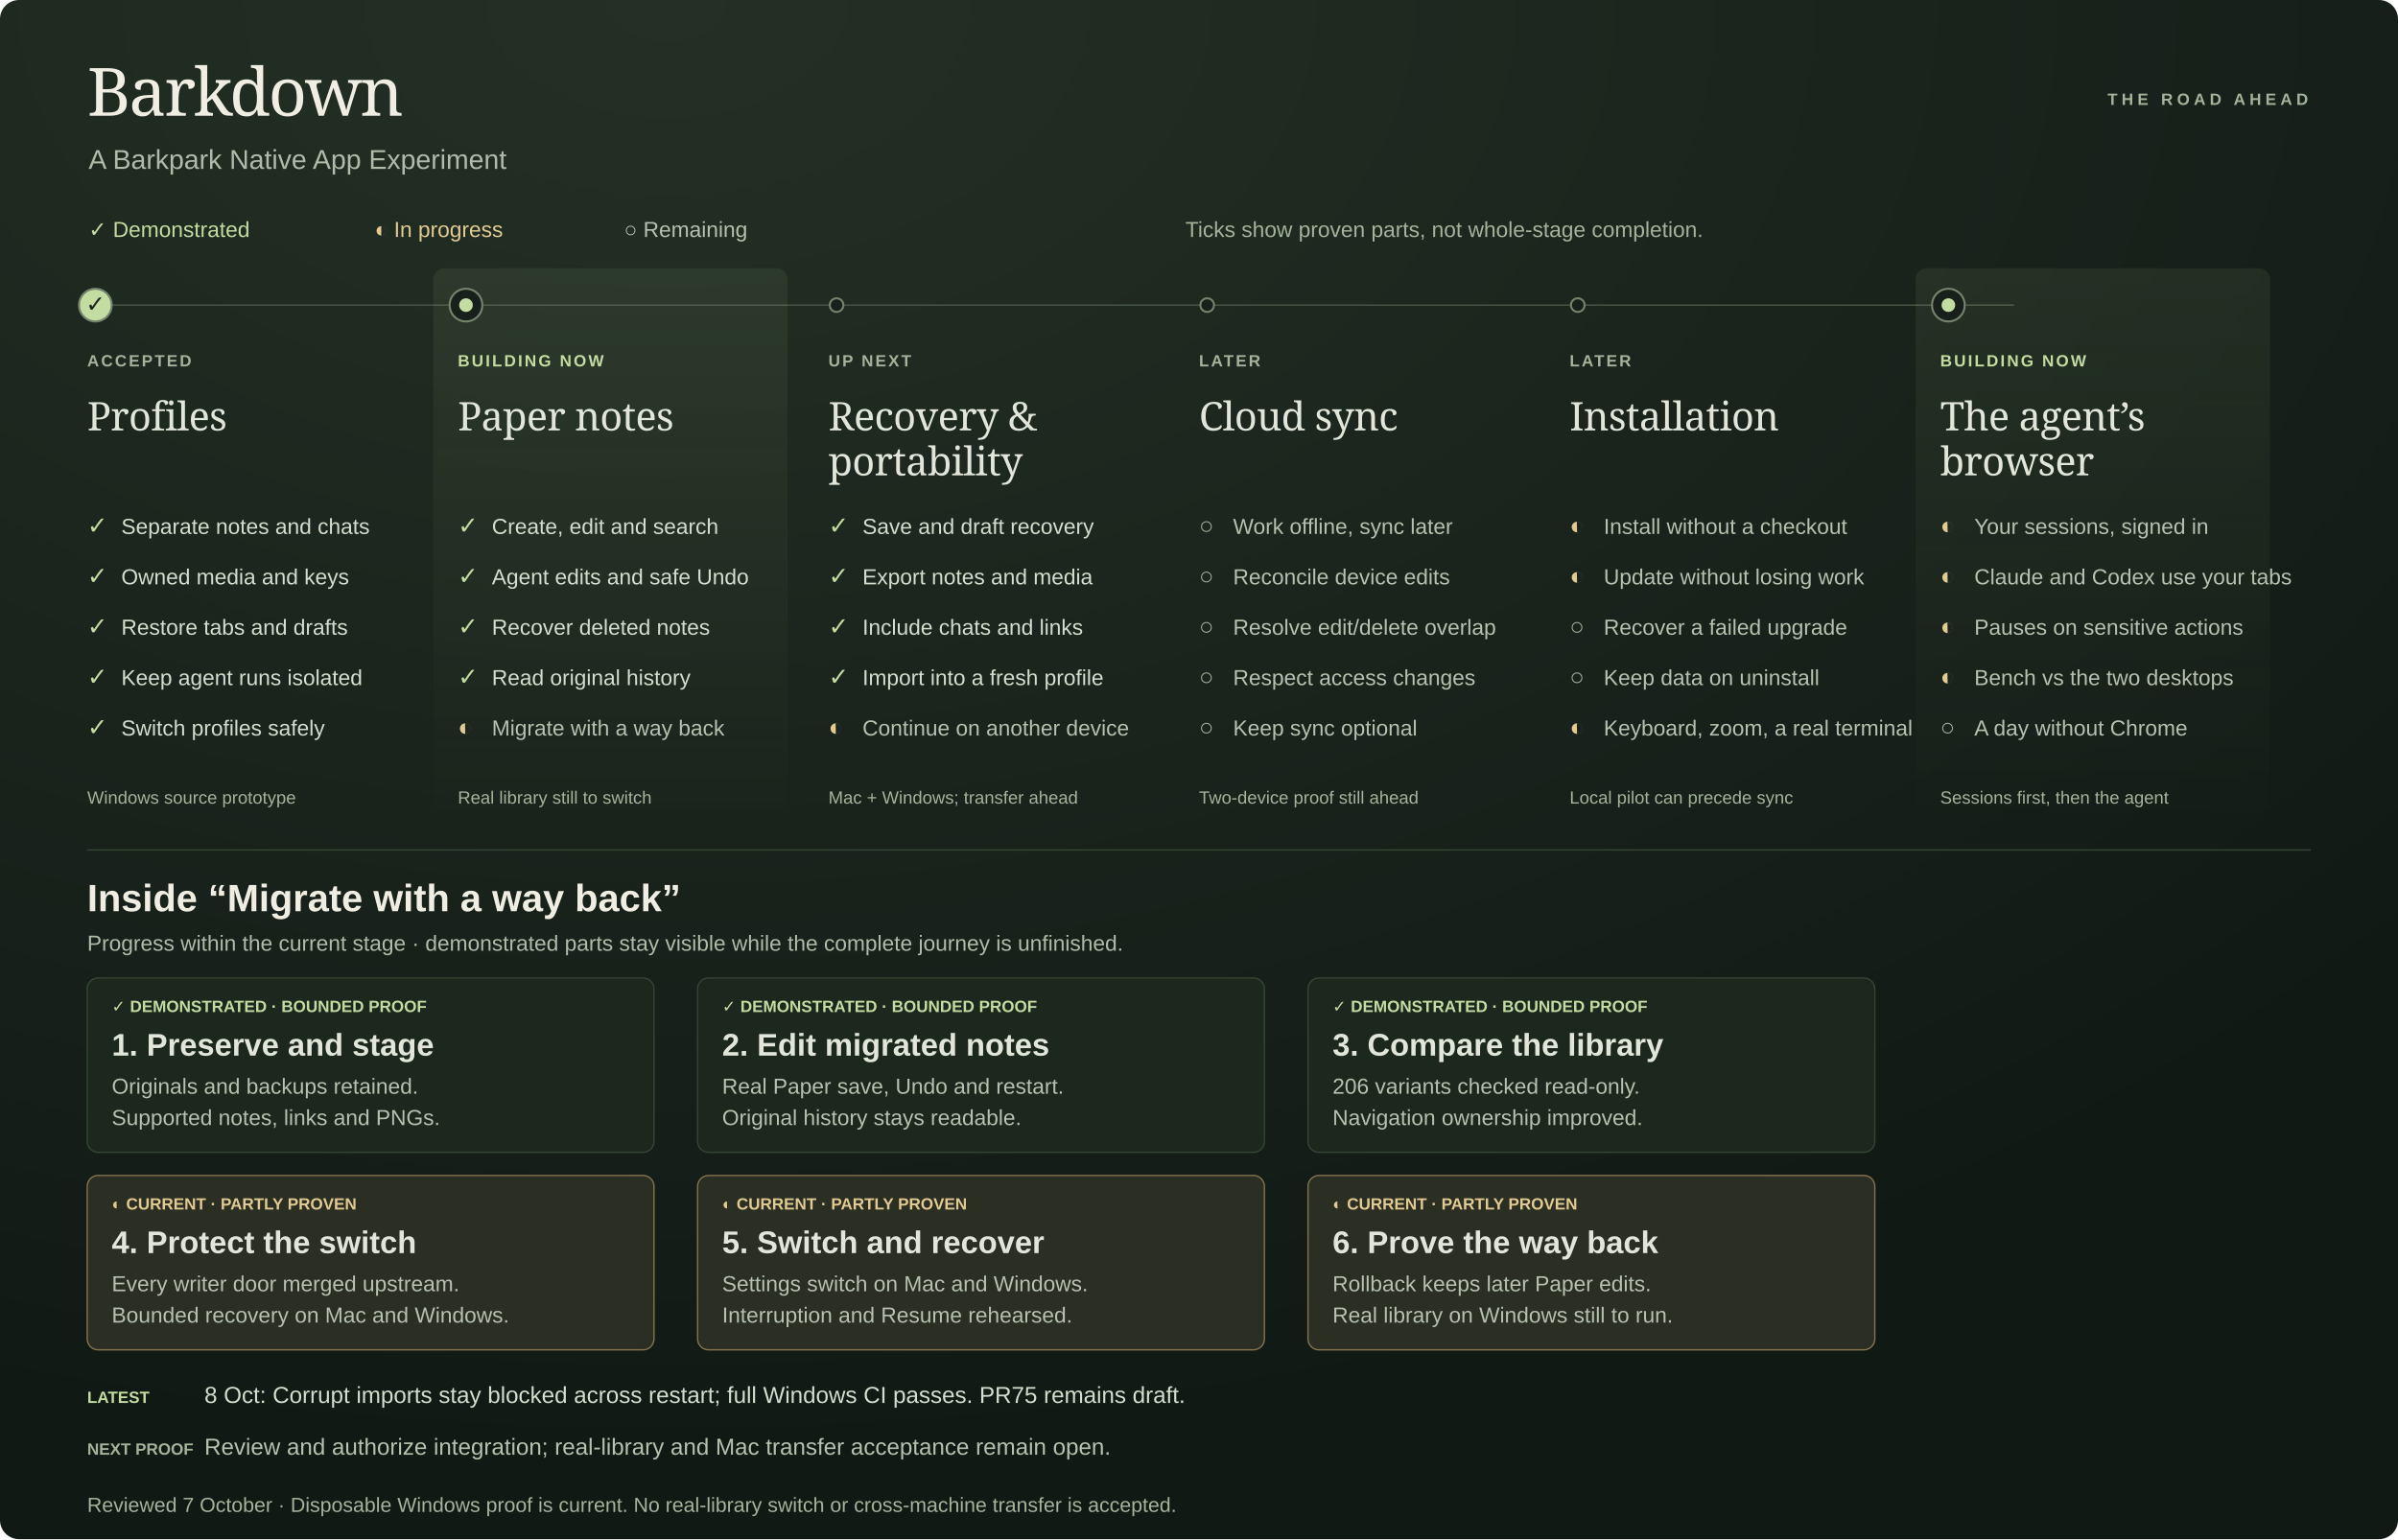
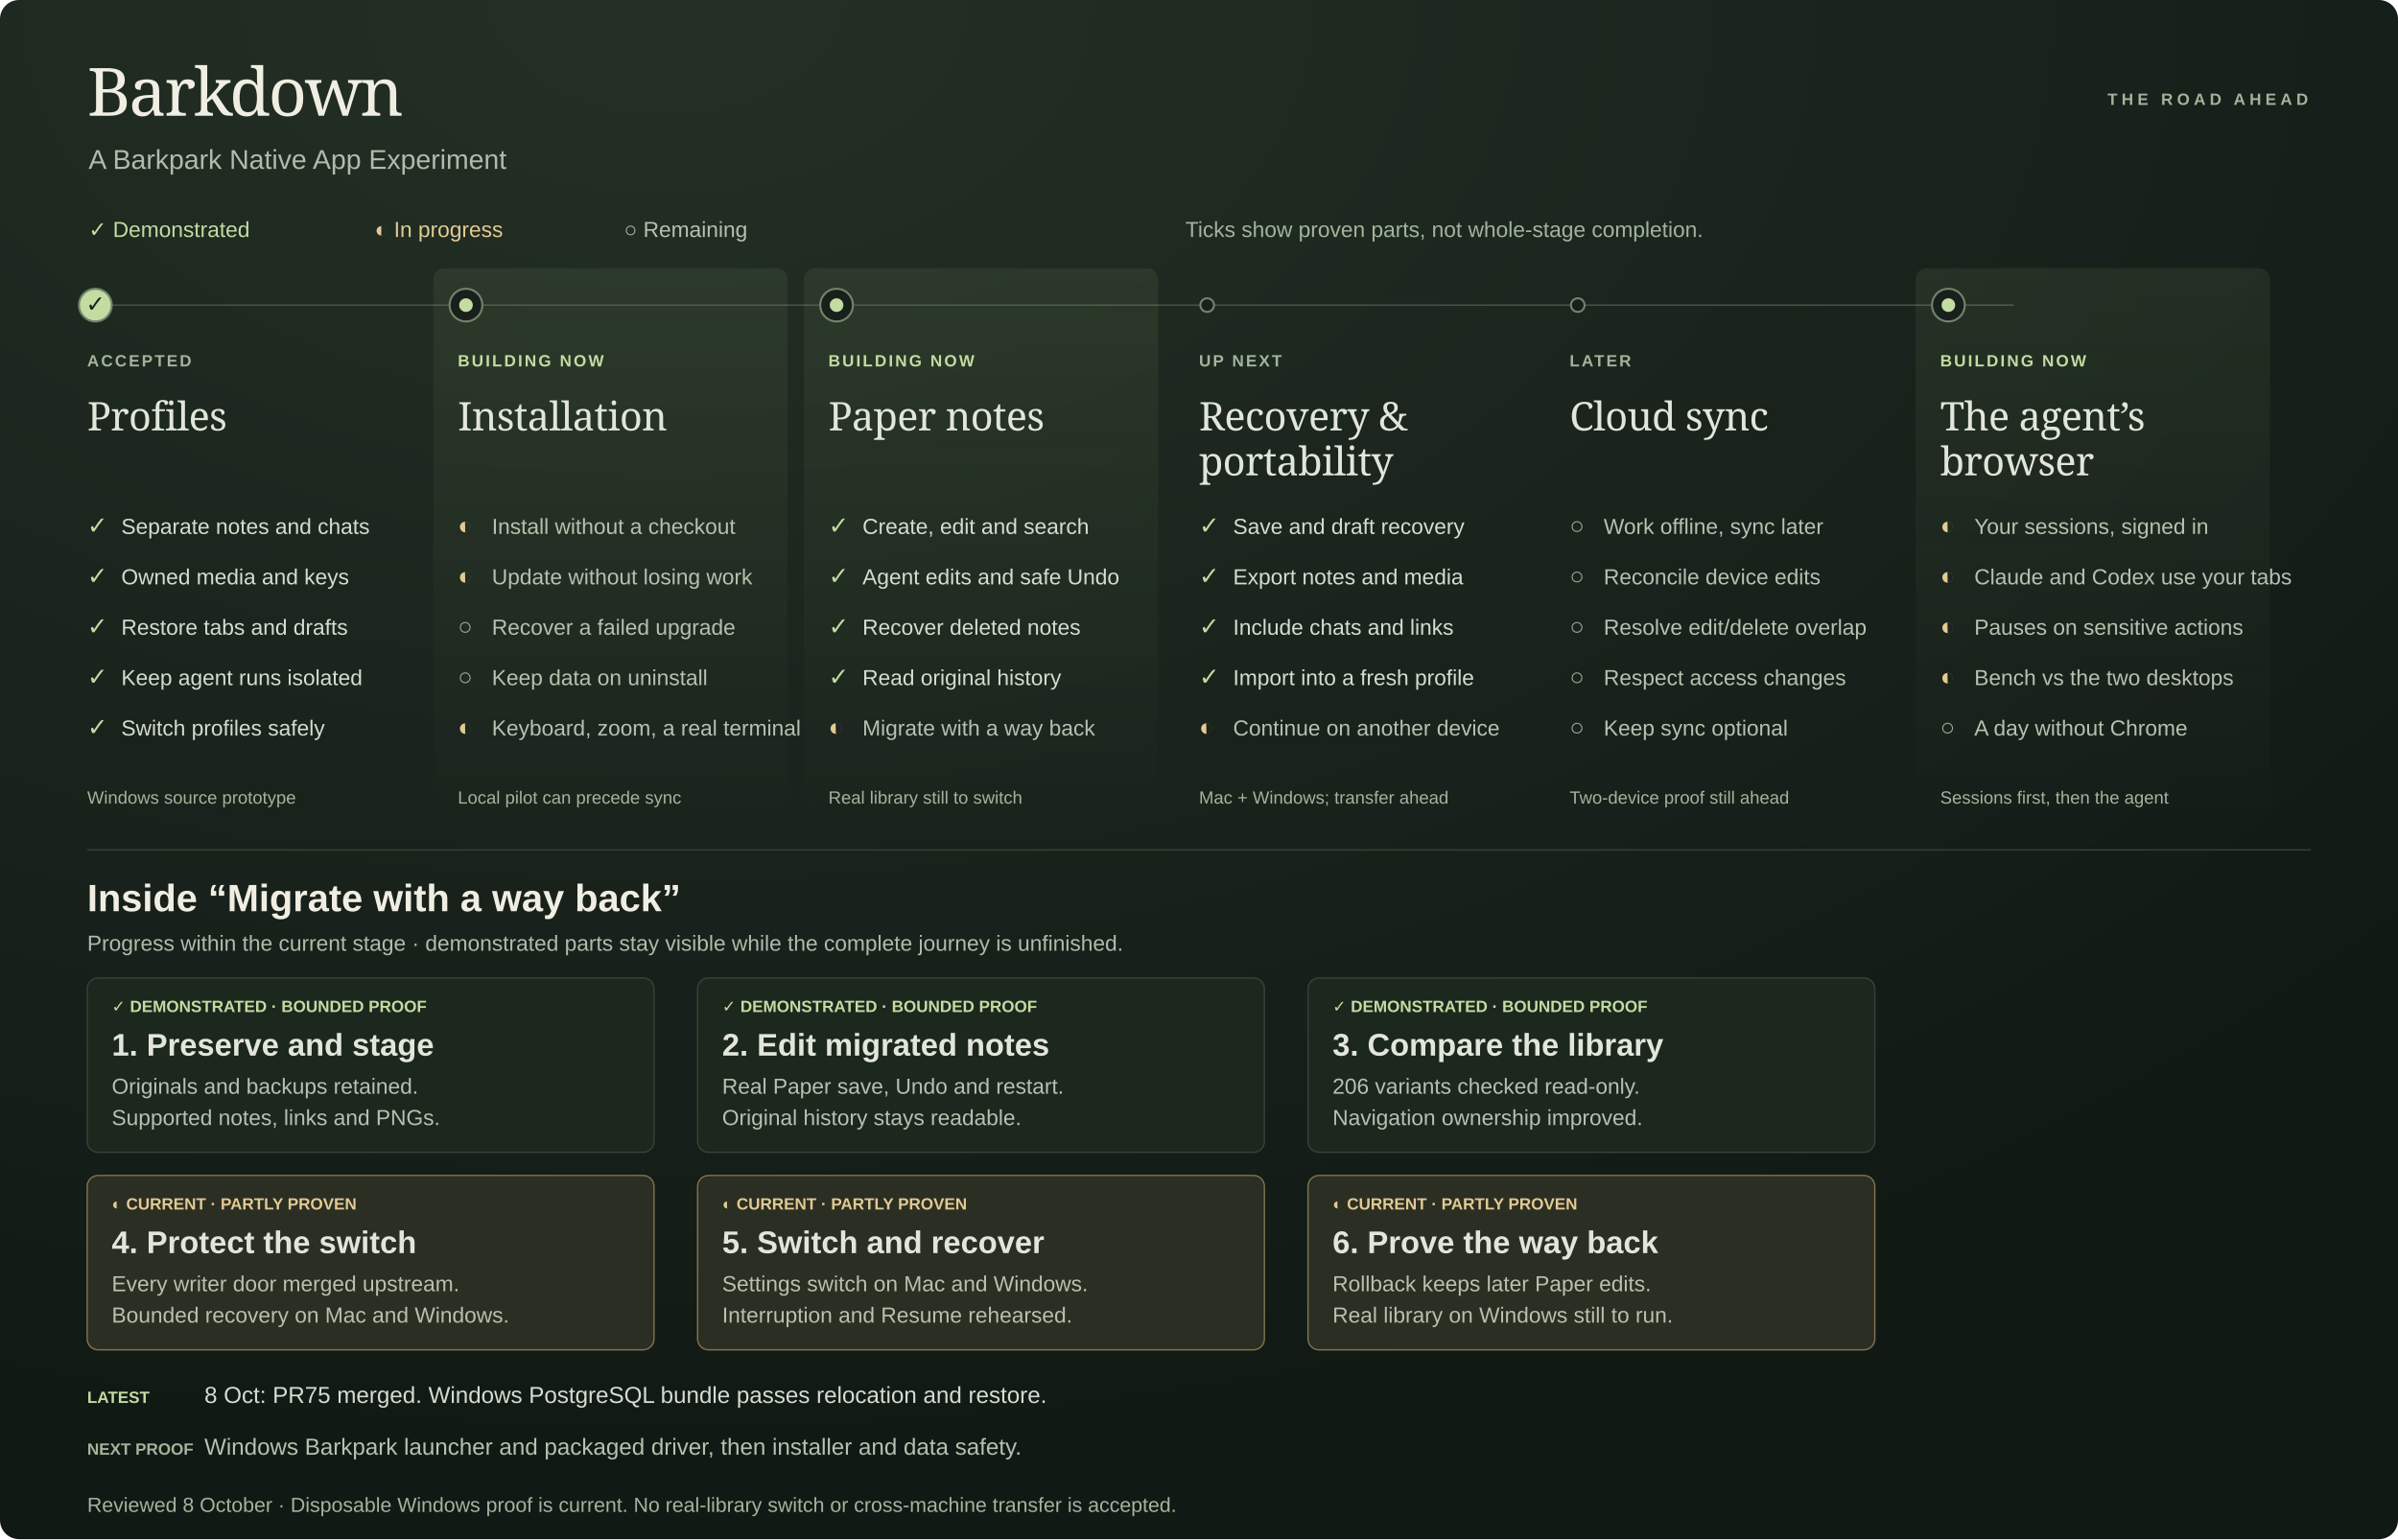
<svg xmlns="http://www.w3.org/2000/svg" width="1760" height="1130" viewBox="0 0 1760 1130" role="img" aria-labelledby="title desc">
  <defs>
    <radialGradient id="background" cx="28%" cy="0%" r="95%">
      <stop stop-color="#243025" />
      <stop offset="1" stop-color="#111915" />
    </radialGradient>
    <linearGradient id="focus" x2="0" y2="1">
      <stop stop-color="#a9c787" stop-opacity=".09" />
      <stop offset="1" stop-color="#a9c787" stop-opacity="0" />
    </linearGradient>
  </defs>
  <g font-family="Segoe UI, Arial, sans-serif">
    <rect width="1760" height="1130" rx="14" fill="url(#background)" />
    <text x="64" y="85" font-family="Georgia, serif" font-size="49" letter-spacing="-1.5" fill="#f0eee2">Barkdown</text>
    <text x="65" y="124" font-size="20" fill="#afbcaa" font-weight="400">A Barkpark Native App Experiment</text>
    <text x="1694" y="77" text-anchor="end" font-size="12" font-weight="600" letter-spacing="3" fill="#a3b49b">THE ROAD AHEAD</text>
    <text x="65" y="174" font-size="16" fill="#c2dca1" font-weight="400">✓  Demonstrated</text>
    <text x="275" y="174" font-size="16" fill="#e2ca93" font-weight="400">◐  In progress</text>
    <text x="458" y="174" font-size="16" fill="#b6c1af" font-weight="400">○  Remaining</text>
    <text x="870" y="174" font-size="16" fill="#a3b49b" font-weight="400">Ticks show proven parts, not whole-stage completion.</text>
    <path d="M70 224H1478" stroke="#475747" stroke-width="1" />
    <g data-phase="P1">
      <circle cx="70" cy="224" r="12" fill="#c2dca1" stroke="#73836c" stroke-width="1.5" />
      <text x="63" y="229" font-size="17" fill="#17201a" font-weight="600">✓</text>
      <text x="64" y="269" font-size="12" letter-spacing="1.5" font-weight="600" fill="#a3b49b">ACCEPTED</text>
      <text x="64" y="316" dy="0" font-family="Georgia, serif" font-size="29" letter-spacing="-.4" fill="#e2e6da">Profiles</text>
      <text x="64" y="392" font-size="18" fill="#c2dca1" font-weight="600">✓</text>
      <text x="89" y="392" font-size="16" fill="#d4ddce" font-weight="400">Separate notes and chats</text>
      <text x="64" y="429" font-size="18" fill="#c2dca1" font-weight="600">✓</text>
      <text x="89" y="429" font-size="16" fill="#d4ddce" font-weight="400">Owned media and keys</text>
      <text x="64" y="466" font-size="18" fill="#c2dca1" font-weight="600">✓</text>
      <text x="89" y="466" font-size="16" fill="#d4ddce" font-weight="400">Restore tabs and drafts</text>
      <text x="64" y="503" font-size="18" fill="#c2dca1" font-weight="600">✓</text>
      <text x="89" y="503" font-size="16" fill="#d4ddce" font-weight="400">Keep agent runs isolated</text>
      <text x="64" y="540" font-size="18" fill="#c2dca1" font-weight="600">✓</text>
      <text x="89" y="540" font-size="16" fill="#d4ddce" font-weight="400">Switch profiles safely</text>
      <text x="64" y="590" font-size="13" fill="#a3b49b" font-weight="400">Windows source prototype</text>
    </g>
-     <g data-phase="P2">
+     <g data-phase="P5">
      <rect x="318" y="197" width="260" height="410" rx="8" fill="url(#focus)" />
      <circle cx="342" cy="224" r="12" fill="#17201a" stroke="#73836c" stroke-width="1.5" />
      <circle cx="342" cy="224" r="5" fill="#c2dca1" />
      <text x="336" y="269" font-size="12" letter-spacing="1.5" font-weight="600" fill="#c2dca1">BUILDING NOW</text>
-       <text x="336" y="316" dy="0" font-family="Georgia, serif" font-size="29" letter-spacing="-.4" fill="#e2e6da">Paper notes</text>
-       <text x="336" y="392" font-size="18" fill="#c2dca1" font-weight="600">✓</text>
-       <text x="361" y="392" font-size="16" fill="#d4ddce" font-weight="400">Create, edit and search</text>
-       <text x="336" y="429" font-size="18" fill="#c2dca1" font-weight="600">✓</text>
-       <text x="361" y="429" font-size="16" fill="#d4ddce" font-weight="400">Agent edits and safe Undo</text>
-       <text x="336" y="466" font-size="18" fill="#c2dca1" font-weight="600">✓</text>
-       <text x="361" y="466" font-size="16" fill="#d4ddce" font-weight="400">Recover deleted notes</text>
-       <text x="336" y="503" font-size="18" fill="#c2dca1" font-weight="600">✓</text>
-       <text x="361" y="503" font-size="16" fill="#d4ddce" font-weight="400">Read original history</text>
+       <text x="336" y="316" dy="0" font-family="Georgia, serif" font-size="29" letter-spacing="-.4" fill="#e2e6da">Installation</text>
+       <text x="336" y="392" font-size="18" fill="#e2ca93" font-weight="600">◐</text>
+       <text x="361" y="392" font-size="16" fill="#b6c1af" font-weight="400">Install without a checkout</text>
+       <text x="336" y="429" font-size="18" fill="#e2ca93" font-weight="600">◐</text>
+       <text x="361" y="429" font-size="16" fill="#b6c1af" font-weight="400">Update without losing work</text>
+       <text x="336" y="466" font-size="18" fill="#9fac99" font-weight="600">○</text>
+       <text x="361" y="466" font-size="16" fill="#b6c1af" font-weight="400">Recover a failed upgrade</text>
+       <text x="336" y="503" font-size="18" fill="#9fac99" font-weight="600">○</text>
+       <text x="361" y="503" font-size="16" fill="#b6c1af" font-weight="400">Keep data on uninstall</text>
      <text x="336" y="540" font-size="18" fill="#e2ca93" font-weight="600">◐</text>
-       <text x="361" y="540" font-size="16" fill="#b6c1af" font-weight="400">Migrate with a way back</text>
-       <text x="336" y="590" font-size="13" fill="#a3b49b" font-weight="400">Real library still to switch</text>
+       <text x="361" y="540" font-size="16" fill="#b6c1af" font-weight="400">Keyboard, zoom, a real terminal</text>
+       <text x="336" y="590" font-size="13" fill="#a3b49b" font-weight="400">Local pilot can precede sync</text>
+     </g>
+     <g data-phase="P2">
+       <rect x="590" y="197" width="260" height="410" rx="8" fill="url(#focus)" />
+       <circle cx="614" cy="224" r="12" fill="#17201a" stroke="#73836c" stroke-width="1.5" />
+       <circle cx="614" cy="224" r="5" fill="#c2dca1" />
+       <text x="608" y="269" font-size="12" letter-spacing="1.5" font-weight="600" fill="#c2dca1">BUILDING NOW</text>
+       <text x="608" y="316" dy="0" font-family="Georgia, serif" font-size="29" letter-spacing="-.4" fill="#e2e6da">Paper notes</text>
+       <text x="608" y="392" font-size="18" fill="#c2dca1" font-weight="600">✓</text>
+       <text x="633" y="392" font-size="16" fill="#d4ddce" font-weight="400">Create, edit and search</text>
+       <text x="608" y="429" font-size="18" fill="#c2dca1" font-weight="600">✓</text>
+       <text x="633" y="429" font-size="16" fill="#d4ddce" font-weight="400">Agent edits and safe Undo</text>
+       <text x="608" y="466" font-size="18" fill="#c2dca1" font-weight="600">✓</text>
+       <text x="633" y="466" font-size="16" fill="#d4ddce" font-weight="400">Recover deleted notes</text>
+       <text x="608" y="503" font-size="18" fill="#c2dca1" font-weight="600">✓</text>
+       <text x="633" y="503" font-size="16" fill="#d4ddce" font-weight="400">Read original history</text>
+       <text x="608" y="540" font-size="18" fill="#e2ca93" font-weight="600">◐</text>
+       <text x="633" y="540" font-size="16" fill="#b6c1af" font-weight="400">Migrate with a way back</text>
+       <text x="608" y="590" font-size="13" fill="#a3b49b" font-weight="400">Real library still to switch</text>
    </g>
    <g data-phase="P3">
-       <circle cx="614" cy="224" r="5" fill="#17201a" stroke="#73836c" stroke-width="1.5" />
-       <text x="608" y="269" font-size="12" letter-spacing="1.5" font-weight="600" fill="#a3b49b">UP NEXT</text>
-       <text x="608" y="316" dy="0" font-family="Georgia, serif" font-size="29" letter-spacing="-.4" fill="#e2e6da">Recovery &amp;</text>
-       <text x="608" y="316" dy="33" font-family="Georgia, serif" font-size="29" letter-spacing="-.4" fill="#e2e6da">portability</text>
-       <text x="608" y="392" font-size="18" fill="#c2dca1" font-weight="600">✓</text>
-       <text x="633" y="392" font-size="16" fill="#d4ddce" font-weight="400">Save and draft recovery</text>
-       <text x="608" y="429" font-size="18" fill="#c2dca1" font-weight="600">✓</text>
-       <text x="633" y="429" font-size="16" fill="#d4ddce" font-weight="400">Export notes and media</text>
-       <text x="608" y="466" font-size="18" fill="#c2dca1" font-weight="600">✓</text>
-       <text x="633" y="466" font-size="16" fill="#d4ddce" font-weight="400">Include chats and links</text>
-       <text x="608" y="503" font-size="18" fill="#c2dca1" font-weight="600">✓</text>
-       <text x="633" y="503" font-size="16" fill="#d4ddce" font-weight="400">Import into a fresh profile</text>
-       <text x="608" y="540" font-size="18" fill="#e2ca93" font-weight="600">◐</text>
-       <text x="633" y="540" font-size="16" fill="#b6c1af" font-weight="400">Continue on another device</text>
-       <text x="608" y="590" font-size="13" fill="#a3b49b" font-weight="400">Mac + Windows; transfer ahead</text>
+       <circle cx="886" cy="224" r="5" fill="#17201a" stroke="#73836c" stroke-width="1.5" />
+       <text x="880" y="269" font-size="12" letter-spacing="1.5" font-weight="600" fill="#a3b49b">UP NEXT</text>
+       <text x="880" y="316" dy="0" font-family="Georgia, serif" font-size="29" letter-spacing="-.4" fill="#e2e6da">Recovery &amp;</text>
+       <text x="880" y="316" dy="33" font-family="Georgia, serif" font-size="29" letter-spacing="-.4" fill="#e2e6da">portability</text>
+       <text x="880" y="392" font-size="18" fill="#c2dca1" font-weight="600">✓</text>
+       <text x="905" y="392" font-size="16" fill="#d4ddce" font-weight="400">Save and draft recovery</text>
+       <text x="880" y="429" font-size="18" fill="#c2dca1" font-weight="600">✓</text>
+       <text x="905" y="429" font-size="16" fill="#d4ddce" font-weight="400">Export notes and media</text>
+       <text x="880" y="466" font-size="18" fill="#c2dca1" font-weight="600">✓</text>
+       <text x="905" y="466" font-size="16" fill="#d4ddce" font-weight="400">Include chats and links</text>
+       <text x="880" y="503" font-size="18" fill="#c2dca1" font-weight="600">✓</text>
+       <text x="905" y="503" font-size="16" fill="#d4ddce" font-weight="400">Import into a fresh profile</text>
+       <text x="880" y="540" font-size="18" fill="#e2ca93" font-weight="600">◐</text>
+       <text x="905" y="540" font-size="16" fill="#b6c1af" font-weight="400">Continue on another device</text>
+       <text x="880" y="590" font-size="13" fill="#a3b49b" font-weight="400">Mac + Windows; transfer ahead</text>
    </g>
    <g data-phase="P4">
-       <circle cx="886" cy="224" r="5" fill="#17201a" stroke="#73836c" stroke-width="1.5" />
-       <text x="880" y="269" font-size="12" letter-spacing="1.5" font-weight="600" fill="#a3b49b">LATER</text>
-       <text x="880" y="316" dy="0" font-family="Georgia, serif" font-size="29" letter-spacing="-.4" fill="#e2e6da">Cloud sync</text>
-       <text x="880" y="392" font-size="18" fill="#9fac99" font-weight="600">○</text>
-       <text x="905" y="392" font-size="16" fill="#b6c1af" font-weight="400">Work offline, sync later</text>
-       <text x="880" y="429" font-size="18" fill="#9fac99" font-weight="600">○</text>
-       <text x="905" y="429" font-size="16" fill="#b6c1af" font-weight="400">Reconcile device edits</text>
-       <text x="880" y="466" font-size="18" fill="#9fac99" font-weight="600">○</text>
-       <text x="905" y="466" font-size="16" fill="#b6c1af" font-weight="400">Resolve edit/delete overlap</text>
-       <text x="880" y="503" font-size="18" fill="#9fac99" font-weight="600">○</text>
-       <text x="905" y="503" font-size="16" fill="#b6c1af" font-weight="400">Respect access changes</text>
-       <text x="880" y="540" font-size="18" fill="#9fac99" font-weight="600">○</text>
-       <text x="905" y="540" font-size="16" fill="#b6c1af" font-weight="400">Keep sync optional</text>
-       <text x="880" y="590" font-size="13" fill="#a3b49b" font-weight="400">Two-device proof still ahead</text>
-     </g>
-     <g data-phase="P5">
      <circle cx="1158" cy="224" r="5" fill="#17201a" stroke="#73836c" stroke-width="1.5" />
      <text x="1152" y="269" font-size="12" letter-spacing="1.5" font-weight="600" fill="#a3b49b">LATER</text>
-       <text x="1152" y="316" dy="0" font-family="Georgia, serif" font-size="29" letter-spacing="-.4" fill="#e2e6da">Installation</text>
-       <text x="1152" y="392" font-size="18" fill="#e2ca93" font-weight="600">◐</text>
-       <text x="1177" y="392" font-size="16" fill="#b6c1af" font-weight="400">Install without a checkout</text>
-       <text x="1152" y="429" font-size="18" fill="#e2ca93" font-weight="600">◐</text>
-       <text x="1177" y="429" font-size="16" fill="#b6c1af" font-weight="400">Update without losing work</text>
+       <text x="1152" y="316" dy="0" font-family="Georgia, serif" font-size="29" letter-spacing="-.4" fill="#e2e6da">Cloud sync</text>
+       <text x="1152" y="392" font-size="18" fill="#9fac99" font-weight="600">○</text>
+       <text x="1177" y="392" font-size="16" fill="#b6c1af" font-weight="400">Work offline, sync later</text>
+       <text x="1152" y="429" font-size="18" fill="#9fac99" font-weight="600">○</text>
+       <text x="1177" y="429" font-size="16" fill="#b6c1af" font-weight="400">Reconcile device edits</text>
      <text x="1152" y="466" font-size="18" fill="#9fac99" font-weight="600">○</text>
-       <text x="1177" y="466" font-size="16" fill="#b6c1af" font-weight="400">Recover a failed upgrade</text>
+       <text x="1177" y="466" font-size="16" fill="#b6c1af" font-weight="400">Resolve edit/delete overlap</text>
      <text x="1152" y="503" font-size="18" fill="#9fac99" font-weight="600">○</text>
-       <text x="1177" y="503" font-size="16" fill="#b6c1af" font-weight="400">Keep data on uninstall</text>
-       <text x="1152" y="540" font-size="18" fill="#e2ca93" font-weight="600">◐</text>
-       <text x="1177" y="540" font-size="16" fill="#b6c1af" font-weight="400">Keyboard, zoom, a real terminal</text>
-       <text x="1152" y="590" font-size="13" fill="#a3b49b" font-weight="400">Local pilot can precede sync</text>
+       <text x="1177" y="503" font-size="16" fill="#b6c1af" font-weight="400">Respect access changes</text>
+       <text x="1152" y="540" font-size="18" fill="#9fac99" font-weight="600">○</text>
+       <text x="1177" y="540" font-size="16" fill="#b6c1af" font-weight="400">Keep sync optional</text>
+       <text x="1152" y="590" font-size="13" fill="#a3b49b" font-weight="400">Two-device proof still ahead</text>
    </g>
    <g data-phase="P6">
      <rect x="1406" y="197" width="260" height="410" rx="8" fill="url(#focus)" />
      <circle cx="1430" cy="224" r="12" fill="#17201a" stroke="#73836c" stroke-width="1.5" />
      <circle cx="1430" cy="224" r="5" fill="#c2dca1" />
      <text x="1424" y="269" font-size="12" letter-spacing="1.5" font-weight="600" fill="#c2dca1">BUILDING NOW</text>
      <text x="1424" y="316" dy="0" font-family="Georgia, serif" font-size="29" letter-spacing="-.4" fill="#e2e6da">The agent’s</text>
      <text x="1424" y="316" dy="33" font-family="Georgia, serif" font-size="29" letter-spacing="-.4" fill="#e2e6da">browser</text>
      <text x="1424" y="392" font-size="18" fill="#e2ca93" font-weight="600">◐</text>
      <text x="1449" y="392" font-size="16" fill="#b6c1af" font-weight="400">Your sessions, signed in</text>
      <text x="1424" y="429" font-size="18" fill="#e2ca93" font-weight="600">◐</text>
      <text x="1449" y="429" font-size="16" fill="#b6c1af" font-weight="400">Claude and Codex use your tabs</text>
      <text x="1424" y="466" font-size="18" fill="#e2ca93" font-weight="600">◐</text>
      <text x="1449" y="466" font-size="16" fill="#b6c1af" font-weight="400">Pauses on sensitive actions</text>
      <text x="1424" y="503" font-size="18" fill="#e2ca93" font-weight="600">◐</text>
      <text x="1449" y="503" font-size="16" fill="#b6c1af" font-weight="400">Bench vs the two desktops</text>
      <text x="1424" y="540" font-size="18" fill="#9fac99" font-weight="600">○</text>
      <text x="1449" y="540" font-size="16" fill="#b6c1af" font-weight="400">A day without Chrome</text>
      <text x="1424" y="590" font-size="13" fill="#a3b49b" font-weight="400">Sessions first, then the agent</text>
    </g>
    <path d="M64 624H1696" stroke="#344435" />
    <text x="64" y="669" font-size="28" fill="#f0eee2" font-weight="600">Inside “Migrate with a way back”</text>
    <text x="64" y="698" font-size="16" fill="#afbcaa" font-weight="400">Progress within the current stage · demonstrated parts stay visible while the complete journey is unfinished.</text>
    <g data-migration-step="1">
      <rect x="64" y="718" width="416" height="128" rx="8" fill="#1c271e" stroke="#344435" />
      <text x="82" y="743" font-size="12" fill="#c2dca1" font-weight="600">✓  DEMONSTRATED · BOUNDED PROOF</text>
      <text x="82" y="775" font-size="23" fill="#e2e6da" font-weight="600">1. Preserve and stage</text>
      <text x="82" y="803" font-size="16" fill="#b6c1af" font-weight="400">Originals and backups retained.</text>
      <text x="82" y="826" font-size="16" fill="#b6c1af" font-weight="400">Supported notes, links and PNGs.</text>
    </g>
    <g data-migration-step="2">
      <rect x="512" y="718" width="416" height="128" rx="8" fill="#1c271e" stroke="#344435" />
      <text x="530" y="743" font-size="12" fill="#c2dca1" font-weight="600">✓  DEMONSTRATED · BOUNDED PROOF</text>
      <text x="530" y="775" font-size="23" fill="#e2e6da" font-weight="600">2. Edit migrated notes</text>
      <text x="530" y="803" font-size="16" fill="#b6c1af" font-weight="400">Real Paper save, Undo and restart.</text>
      <text x="530" y="826" font-size="16" fill="#b6c1af" font-weight="400">Original history stays readable.</text>
    </g>
    <g data-migration-step="3">
      <rect x="960" y="718" width="416" height="128" rx="8" fill="#1c271e" stroke="#344435" />
      <text x="978" y="743" font-size="12" fill="#c2dca1" font-weight="600">✓  DEMONSTRATED · BOUNDED PROOF</text>
      <text x="978" y="775" font-size="23" fill="#e2e6da" font-weight="600">3. Compare the library</text>
      <text x="978" y="803" font-size="16" fill="#b6c1af" font-weight="400">206 variants checked read-only.</text>
      <text x="978" y="826" font-size="16" fill="#b6c1af" font-weight="400">Navigation ownership improved.</text>
    </g>
    <g data-migration-step="4">
      <rect x="64" y="863" width="416" height="128" rx="8" fill="#2b2e22" stroke="#82734e" />
      <text x="82" y="888" font-size="12" fill="#e2ca93" font-weight="600">◐  CURRENT · PARTLY PROVEN</text>
      <text x="82" y="920" font-size="23" fill="#e2e6da" font-weight="600">4. Protect the switch</text>
      <text x="82" y="948" font-size="16" fill="#b6c1af" font-weight="400">Every writer door merged upstream.</text>
      <text x="82" y="971" font-size="16" fill="#b6c1af" font-weight="400">Bounded recovery on Mac and Windows.</text>
    </g>
    <g data-migration-step="5">
      <rect x="512" y="863" width="416" height="128" rx="8" fill="#2b2e22" stroke="#82734e" />
      <text x="530" y="888" font-size="12" fill="#e2ca93" font-weight="600">◐  CURRENT · PARTLY PROVEN</text>
      <text x="530" y="920" font-size="23" fill="#e2e6da" font-weight="600">5. Switch and recover</text>
      <text x="530" y="948" font-size="16" fill="#b6c1af" font-weight="400">Settings switch on Mac and Windows.</text>
      <text x="530" y="971" font-size="16" fill="#b6c1af" font-weight="400">Interruption and Resume rehearsed.</text>
    </g>
    <g data-migration-step="6">
      <rect x="960" y="863" width="416" height="128" rx="8" fill="#2b2e22" stroke="#82734e" />
      <text x="978" y="888" font-size="12" fill="#e2ca93" font-weight="600">◐  CURRENT · PARTLY PROVEN</text>
      <text x="978" y="920" font-size="23" fill="#e2e6da" font-weight="600">6. Prove the way back</text>
      <text x="978" y="948" font-size="16" fill="#b6c1af" font-weight="400">Rollback keeps later Paper edits.</text>
      <text x="978" y="971" font-size="16" fill="#b6c1af" font-weight="400">Real library on Windows still to run.</text>
    </g>
    <text x="64" y="1030" font-size="12" fill="#c2dca1" font-weight="600">LATEST</text>
-     <text x="150" y="1030" font-size="17" fill="#d4ddce" font-weight="400">8 Oct: Corrupt imports stay blocked across restart; full Windows CI passes. PR75 remains draft.</text>
+     <text x="150" y="1030" font-size="17" fill="#d4ddce" font-weight="400">8 Oct: PR75 merged. Windows PostgreSQL bundle passes relocation and restore.</text>
    <text x="64" y="1068" font-size="12" fill="#a3b49b" font-weight="600">NEXT PROOF</text>
-     <text x="150" y="1068" font-size="17" fill="#b6c1af" font-weight="400">Review and authorize integration; real-library and Mac transfer acceptance remain open.</text>
-     <text x="64" y="1110" font-size="15" fill="#a3b49b" font-weight="400">Reviewed 7 October · Disposable Windows proof is current. No real-library switch or cross-machine transfer is accepted.</text>
+     <text x="150" y="1068" font-size="17" fill="#b6c1af" font-weight="400">Windows Barkpark launcher and packaged driver, then installer and data safety.</text>
+     <text x="64" y="1110" font-size="15" fill="#a3b49b" font-weight="400">Reviewed 8 October · Disposable Windows proof is current. No real-library switch or cross-machine transfer is accepted.</text>
  </g>
</svg>
